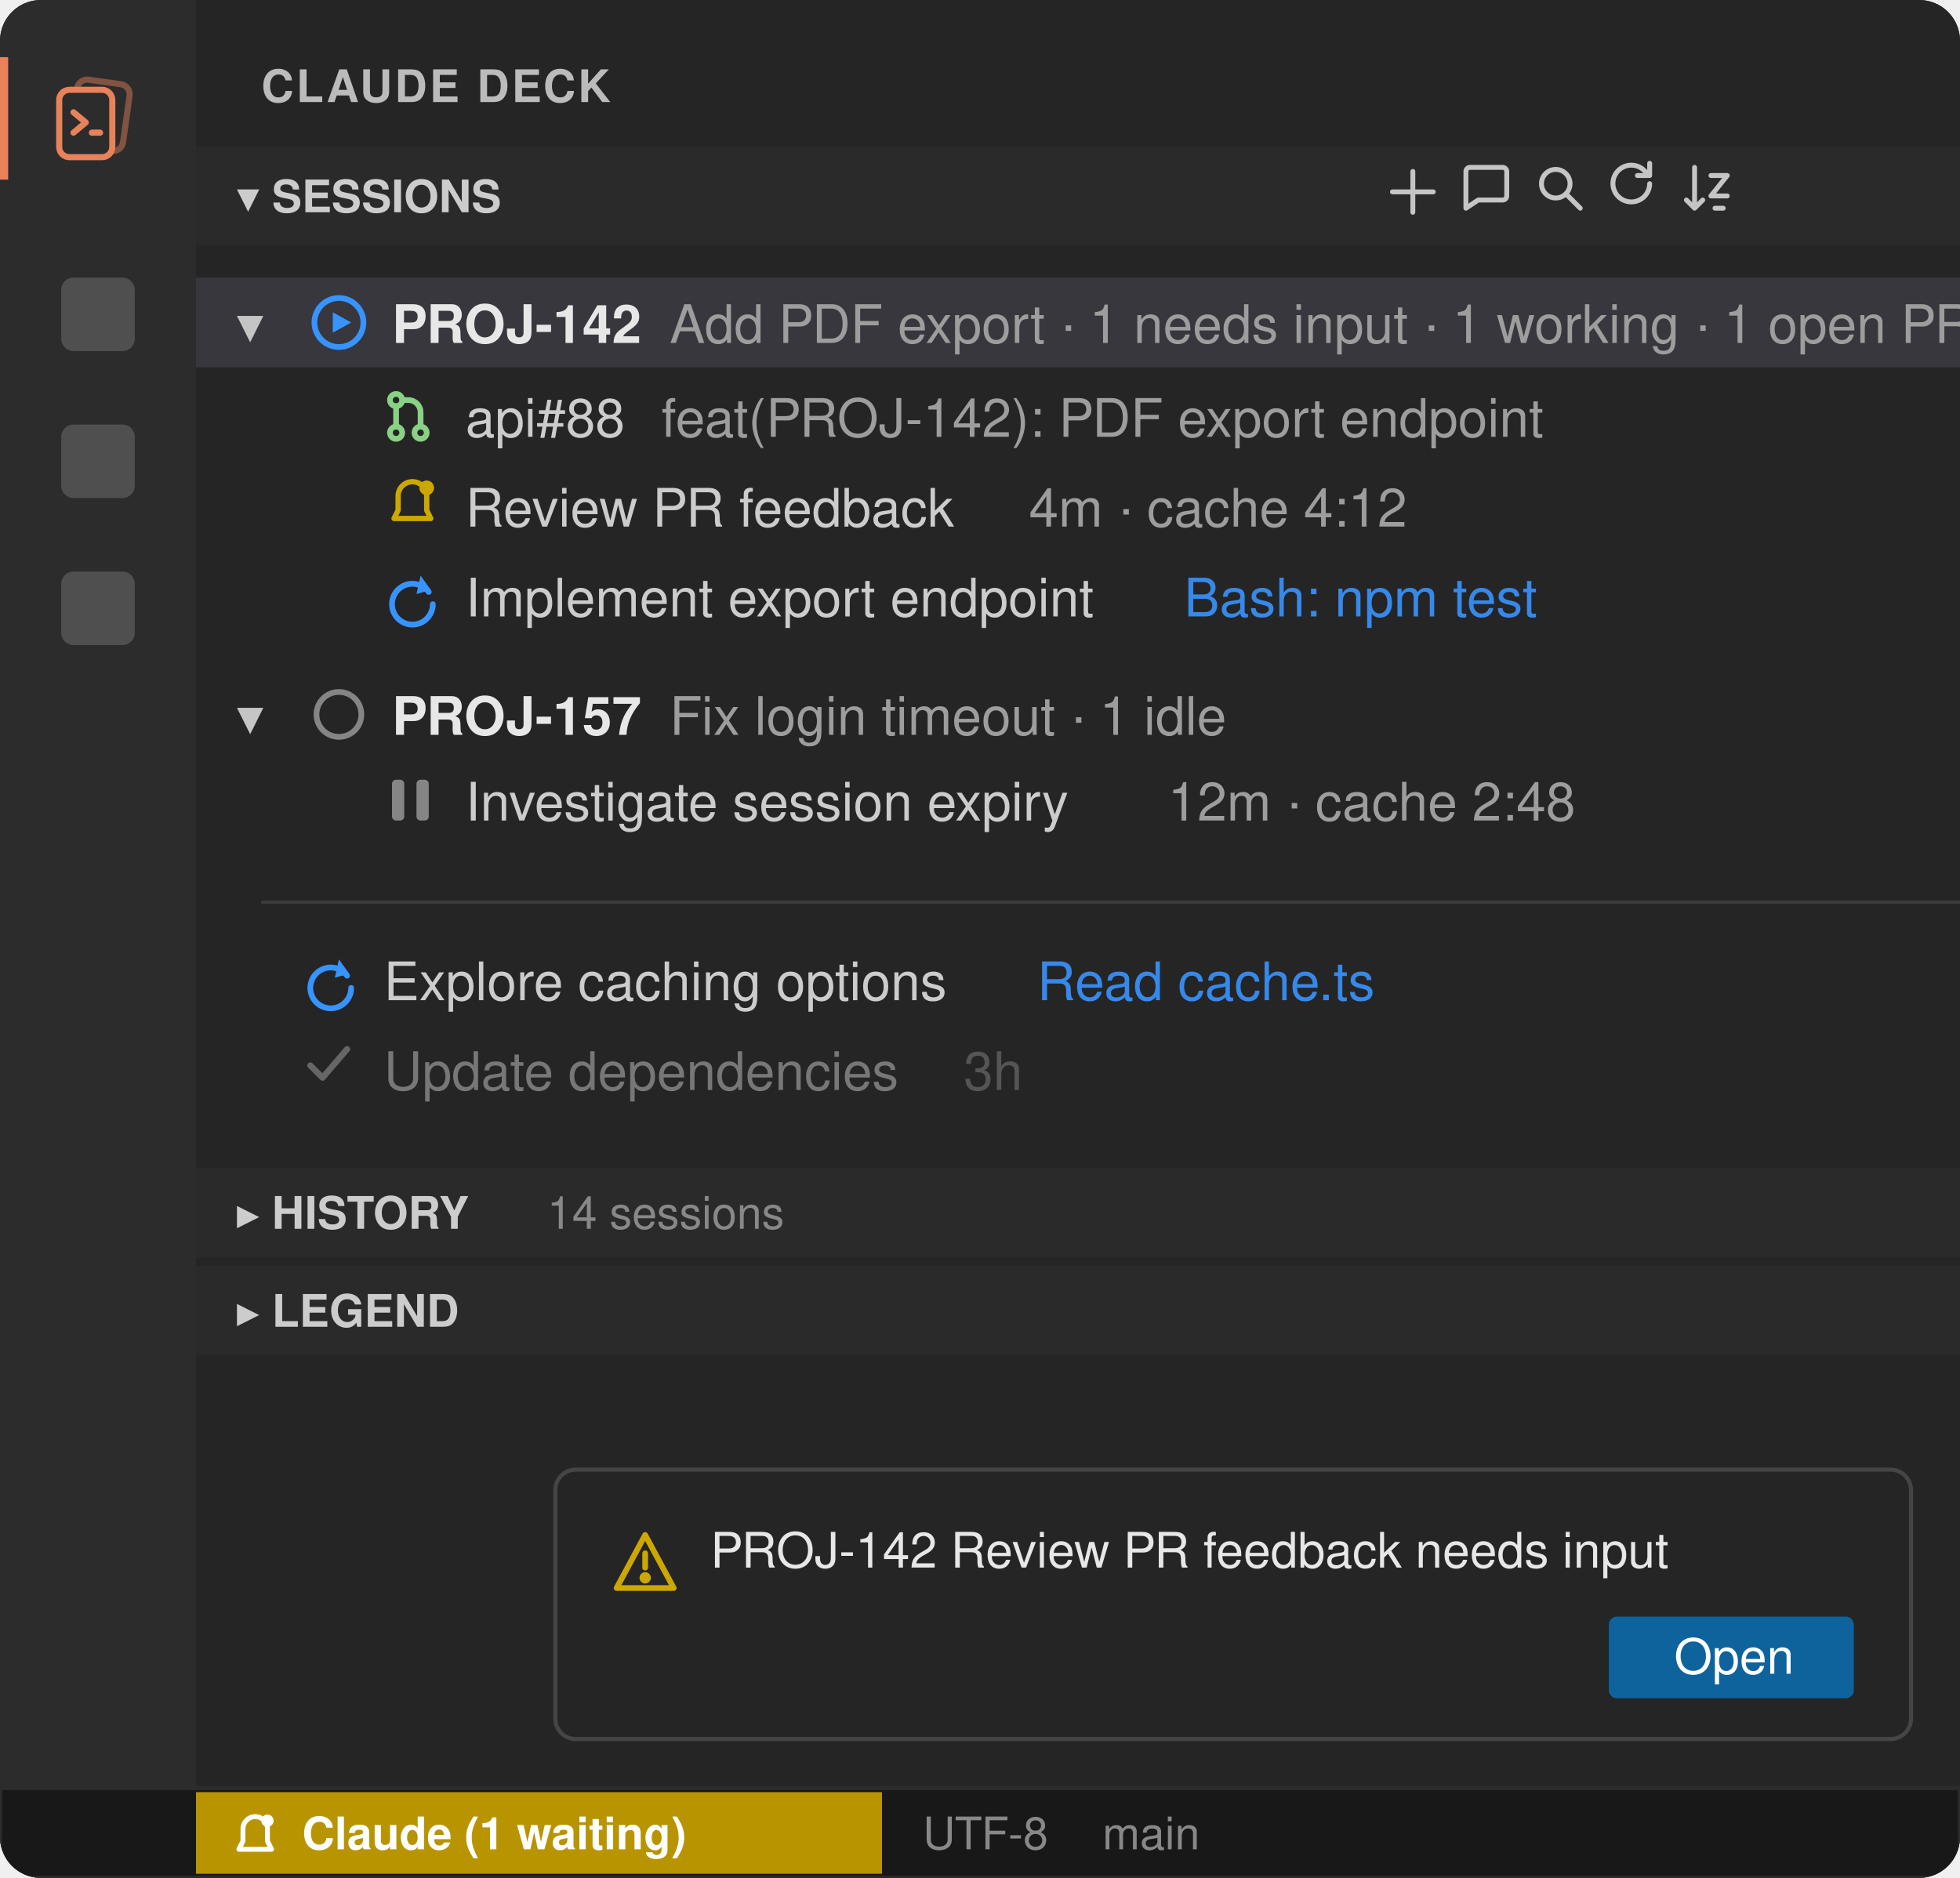
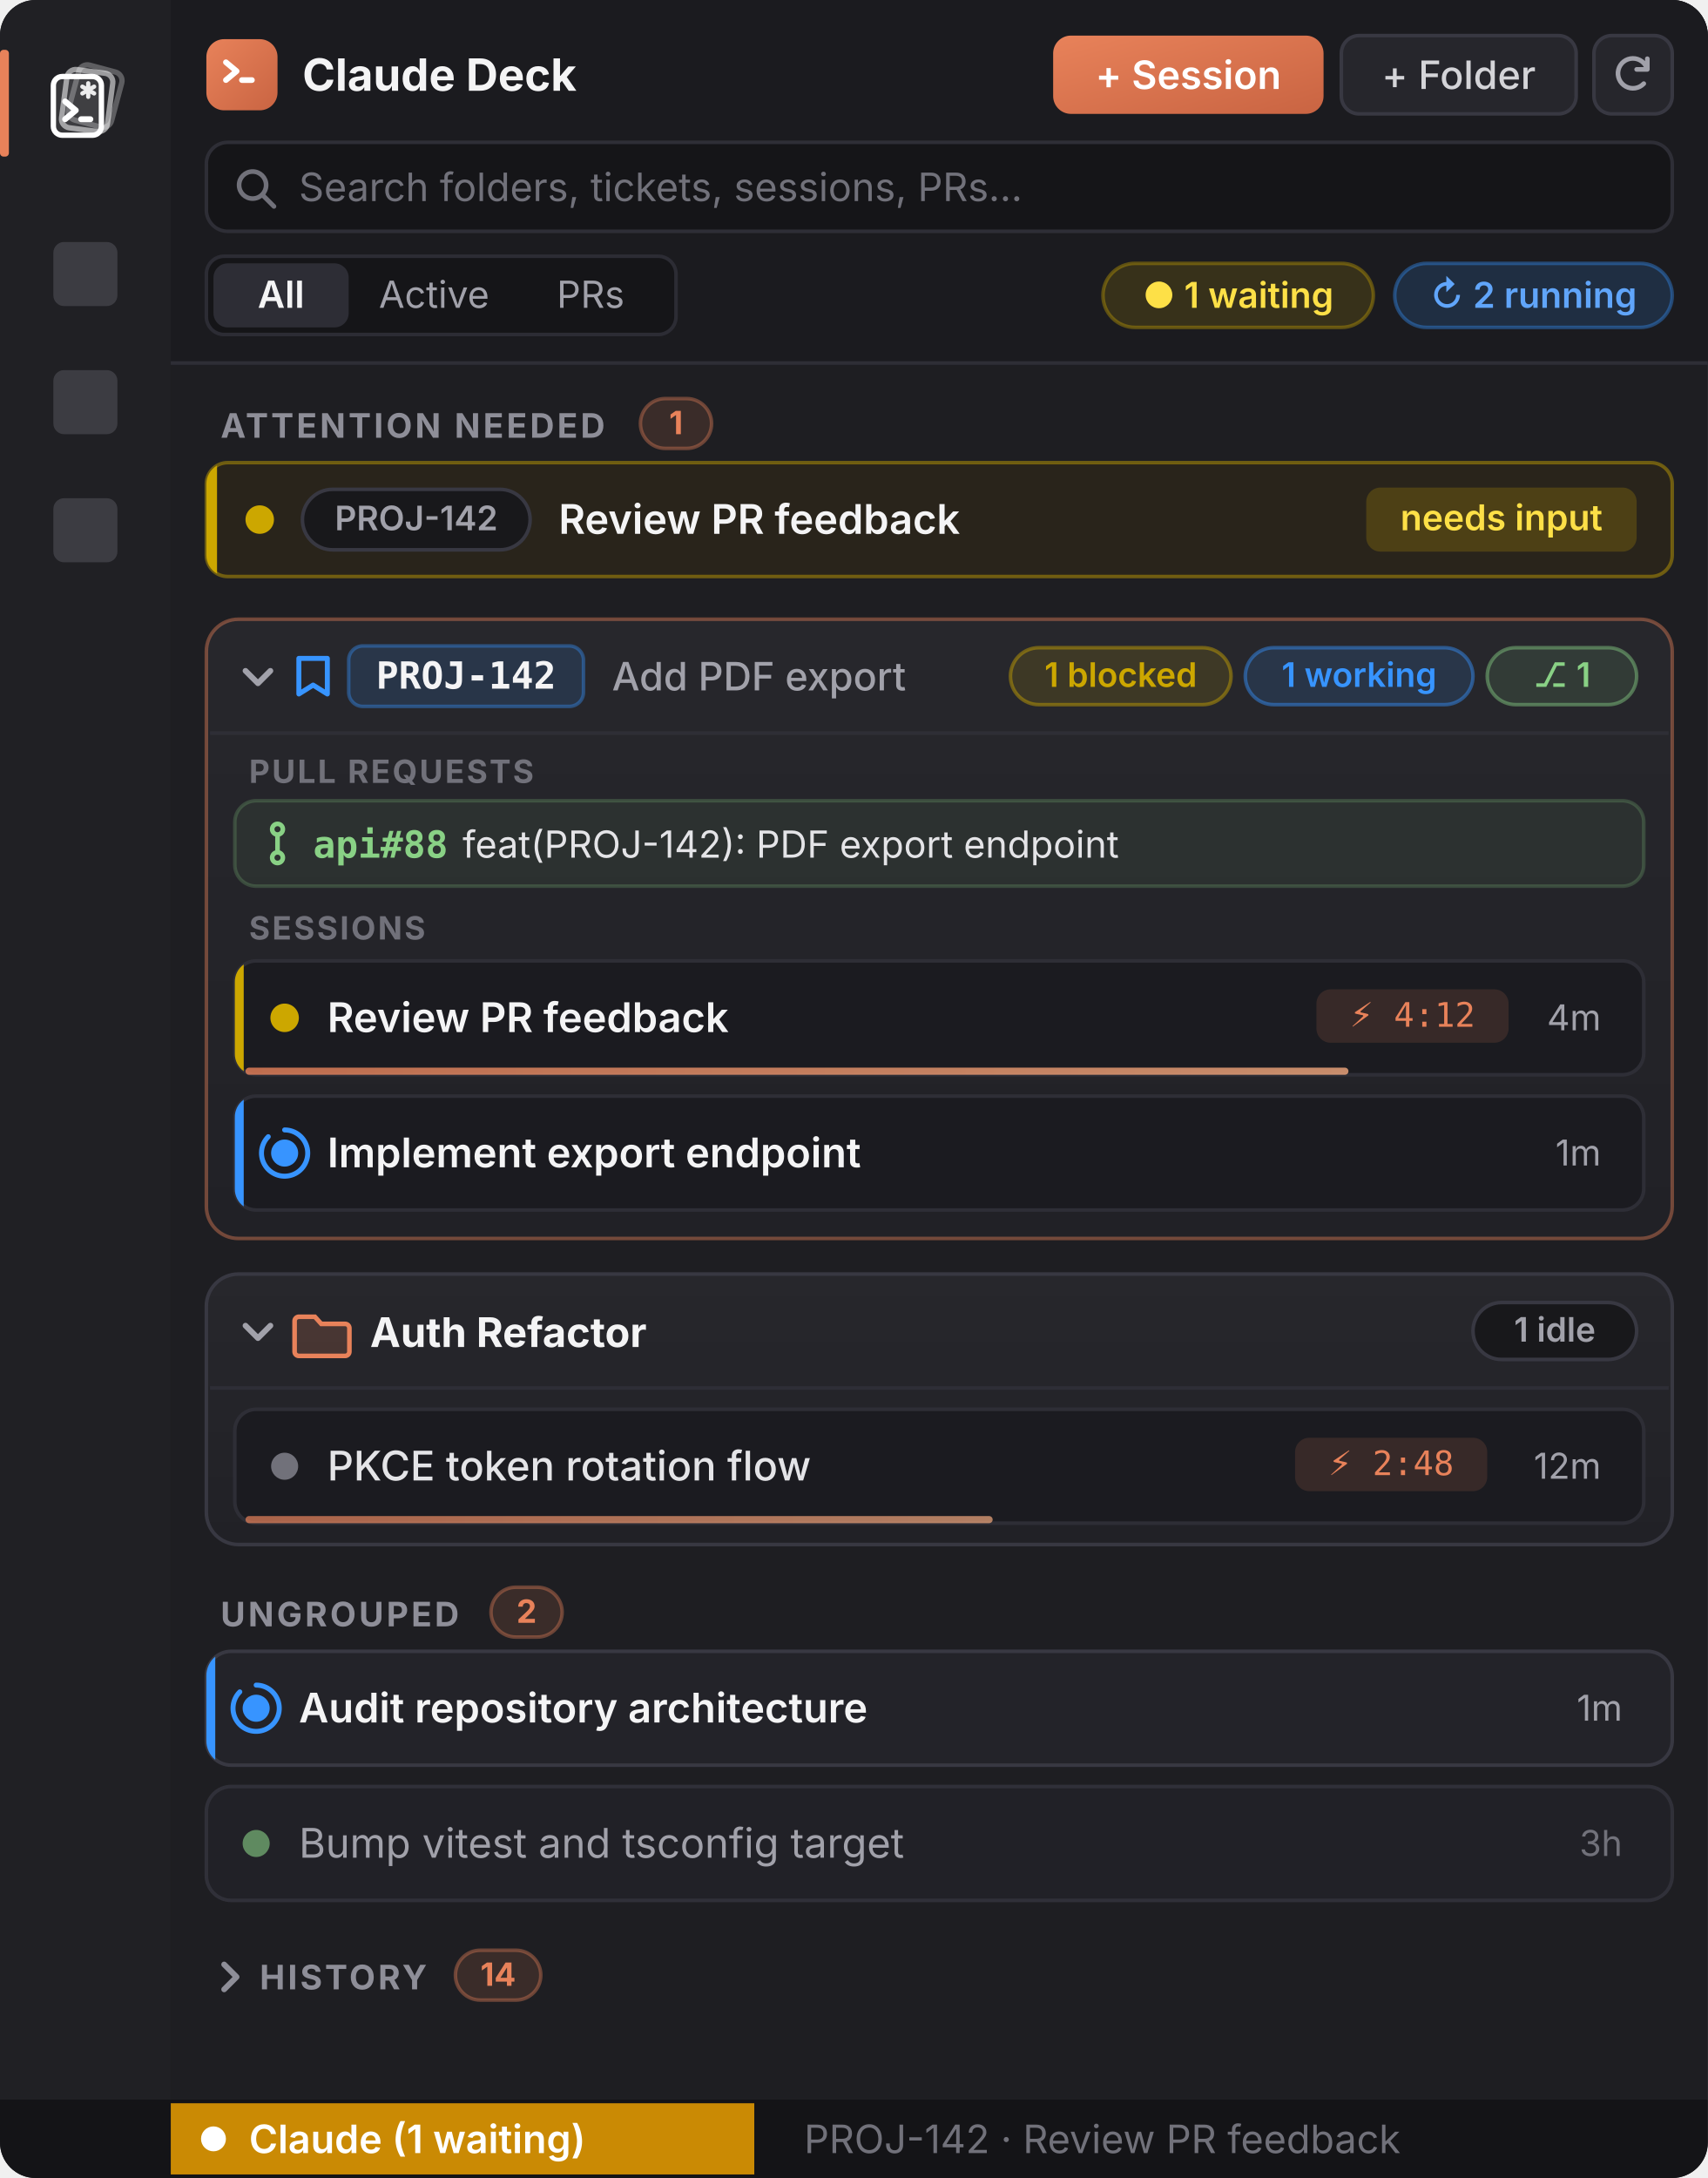
- <svg xmlns="http://www.w3.org/2000/svg" width="480" height="460" viewBox="0 0 480 460" font-family="-apple-system, BlinkMacSystemFont, 'Segoe UI', Helvetica, Arial, sans-serif" font-size="13">
+ <svg xmlns="http://www.w3.org/2000/svg" width="480" height="612" viewBox="0 0 480 612" font-family="-apple-system, BlinkMacSystemFont, 'Segoe UI', Inter, Helvetica, Arial, sans-serif" font-size="12">
  <defs>
    <clipPath id="frame">
-       <rect width="480" height="460" rx="10" />
+       <rect width="480" height="612" rx="10" />
    </clipPath>
+     <linearGradient id="cardGrad" x1="0" y1="0" x2="0" y2="1">
+       <stop offset="0%" stop-color="#27272c" />
+       <stop offset="100%" stop-color="#212126" />
+     </linearGradient>
+     <linearGradient id="brandGrad" x1="0" y1="0" x2="1" y2="1">
+       <stop offset="0%" stop-color="#e8825a" />
+       <stop offset="100%" stop-color="#c96442" />
+     </linearGradient>
+     <linearGradient id="cacheGrad" x1="0" y1="0" x2="1" y2="0">
+       <stop offset="0%" stop-color="#e8825a" />
+       <stop offset="100%" stop-color="#f2a97e" />
+     </linearGradient>
  </defs>
  <g clip-path="url(#frame)">
-     <rect width="480" height="460" fill="#1e1e1e" />
-     <rect width="48" height="438" fill="#2c2c2c" />
-     <rect x="0" y="14" width="2" height="30" fill="#e8825a" />
-     <g transform="translate(14 19)" fill="none" stroke="#e8825a" stroke-width="1.5" stroke-linecap="round" stroke-linejoin="round">
-       <rect x="4" y="1" width="13" height="16.5" rx="2.5" opacity="0.45" transform="rotate(8 10.5 9.25)" />
-       <rect x="0.5" y="3" width="13" height="16.5" rx="2.5" fill="#2c2c2c" />
-       <path d="M4 8.5l3 2.5L4 13.5" />
-       <line x1="8.5" y1="13.5" x2="10.5" y2="13.5" />
+     <rect width="480" height="612" fill="#18181b" />
+     <rect width="48" height="590" fill="#202024" />
+     <rect x="0" y="14" width="2.5" height="30" rx="1" fill="#e8825a" />
+     <g transform="translate(12 17)" fill="none" stroke="#ffffff" stroke-width="1.5" stroke-linecap="round" stroke-linejoin="round">
+       <rect x="8.5" y="2" width="12.5" height="16" rx="2.5" fill="#ffffff" fill-opacity="0.04" opacity="0.28" transform="rotate(15 14.75 10)" />
+       <rect x="6" y="3" width="13" height="16.5" rx="2.5" fill="#ffffff" fill-opacity="0.06" opacity="0.55" transform="rotate(7.5 12.5 11.25)" />
+       <rect x="3" y="4.5" width="13.5" height="16.5" rx="2.5" fill="#ffffff" fill-opacity="0.1" />
+       <g transform="translate(12.8 8.3)" stroke-width="1.2" opacity="0.9">
+         <line x1="0" y1="-1.9" x2="0" y2="1.9" />
+         <line x1="-1.65" y1="-0.95" x2="1.65" y2="0.95" />
+         <line x1="-1.65" y1="0.95" x2="1.65" y2="-0.95" />
+       </g>
+       <path d="M6.3 11.5l3 2.5-3 2.5" stroke-width="1.65" />
+       <line x1="10.8" y1="16.5" x2="13.4" y2="16.5" stroke-width="1.65" />
    </g>
-     <g fill="#858585" opacity=".4">
+     <g fill="#71717a" opacity=".35">
      <rect x="15" y="68" width="18" height="18" rx="3" />
      <rect x="15" y="104" width="18" height="18" rx="3" />
      <rect x="15" y="140" width="18" height="18" rx="3" />
    </g>
-     <rect x="48" width="432" height="438" fill="#252526" />
-     <text x="64" y="25" fill="#bbbbbb" font-size="11" letter-spacing=".6" font-weight="600">CLAUDE DECK</text>
-     <rect x="48" y="36" width="432" height="24" fill="#2a2a2b" />
-     <text x="58" y="52" fill="#cccccc" font-size="11" font-weight="700">▾  SESSIONS</text>
-     <g transform="translate(340 40)" fill="none" stroke="#c5c5c5" stroke-width="1.2" stroke-linecap="round" stroke-linejoin="round">
-       <path d="M6 2v10M1 7h10" />
-       <g transform="translate(18 0)">
-         <path d="M1 2a1 1 0 0 1 1-1h8a1 1 0 0 1 1 1v6a1 1 0 0 1-1 1H4L1 11V2z" />
-       </g>
-       <g transform="translate(36 0)">
-         <circle cx="5" cy="5" r="3.5" />
-         <line x1="7.5" y1="7.5" x2="11" y2="11" />
-       </g>
-       <g transform="translate(54 0)">
-         <path d="M10 5a4.5 4.5 0 1 1-1.2-3.1L10 3M10 0v3H7" />
-       </g>
-       <g transform="translate(72 0)">
-         <path d="M3 1v10M1 9l2 2 2-2M7 3h4l-4 5h4M8 11h2" />
+     <rect x="48" width="432" height="590" fill="#1e1e22" />
+     <rect x="48" y="0" width="432" height="102" fill="#1b1b1f" />
+     <line x1="48" y1="102" x2="480" y2="102" stroke="#2e2e36" />
+     <g transform="translate(58 11)">
+       <rect x="0" y="0" width="20" height="20" rx="5" fill="url(#brandGrad)" />
+       <path d="M5.5 6.5l3 2.5-3 2.5M10 11.5h2.8" fill="none" stroke="#ffffff" stroke-width="1.6" stroke-linecap="round" stroke-linejoin="round" />
+       <text x="27" y="14.5" fill="#f4f4f5" font-size="12.5" font-weight="700">Claude Deck</text>
+       <rect x="238" y="-1" width="76" height="22" rx="5" fill="url(#brandGrad)" />
+       <text x="276" y="14" text-anchor="middle" fill="#ffffff" font-size="11" font-weight="600">+ Session</text>
+       <rect x="319" y="-1" width="66" height="22" rx="5" fill="#26262c" stroke="#383842" />
+       <text x="352" y="14" text-anchor="middle" fill="#d4d4d8" font-size="11" font-weight="500">+ Folder</text>
+       <rect x="390" y="-1" width="22" height="22" rx="5" fill="#26262c" stroke="#383842" />
+       <path d="M405 8.5A4.2 4.2 0 1 0 404 12.5M405 5.5v3h-3" fill="none" stroke="#a1a1aa" stroke-width="1.3" stroke-linecap="round" stroke-linejoin="round" />
+     </g>
+     <g transform="translate(58 40)">
+       <rect width="412" height="25" rx="6" fill="#151518" stroke="#2e2e36" />
+       <circle cx="13" cy="12" r="3.8" fill="none" stroke="#71717a" stroke-width="1.3" />
+       <line x1="16" y1="15" x2="19" y2="18" stroke="#71717a" stroke-width="1.3" stroke-linecap="round" />
+       <text x="26" y="16.5" fill="#71717a" font-size="11">Search folders, tickets, sessions, PRs…</text>
+     </g>
+     <g transform="translate(58 72)">
+       <rect width="132" height="22" rx="5" fill="#151518" stroke="#2c2c34" />
+       <rect x="2" y="2" width="38" height="18" rx="4" fill="#2d2d35" />
+       <text x="21" y="14.5" text-anchor="middle" fill="#f4f4f5" font-size="10.5" font-weight="600">All</text>
+       <text x="64" y="14.5" text-anchor="middle" fill="#a1a1aa" font-size="10.5">Active</text>
+       <text x="108" y="14.5" text-anchor="middle" fill="#a1a1aa" font-size="10.5">PRs</text>
+       <rect x="252" y="2" width="76" height="18" rx="9" fill="#cca700" fill-opacity="0.16" stroke="#cca700" stroke-opacity="0.38" />
+       <text x="290" y="14.5" text-anchor="middle" fill="#fde047" font-size="10" font-weight="600">● 1 waiting</text>
+       <rect x="334" y="2" width="78" height="18" rx="9" fill="#3794ff" fill-opacity="0.16" stroke="#3794ff" stroke-opacity="0.38" />
+       <text x="373" y="14.5" text-anchor="middle" fill="#60a5fa" font-size="10" font-weight="600">↻ 2 running</text>
+     </g>
+     <g transform="translate(58 112)">
+       <text x="4" y="11" fill="#8e8e98" font-size="9.5" font-weight="700" letter-spacing="0.8">ATTENTION NEEDED</text>
+       <rect x="122" y="0" width="20" height="14" rx="7" fill="#e8825a" fill-opacity="0.14" stroke="#e8825a" stroke-opacity="0.38" />
+       <text x="132" y="10" text-anchor="middle" fill="#e8825a" font-size="9" font-weight="700">1</text>
+       <g transform="translate(0 18)">
+         <rect width="412" height="32" rx="6" fill="#29241b" stroke="#cca700" stroke-opacity="0.45" />
+         <path d="M0 6a6 6 0 0 1 3 -5.2v30.4a6 6 0 0 1 -3 -5.2z" fill="#cca700" />
+         <circle cx="15" cy="16" r="4" fill="#cca700">
+           <animate attributeName="opacity" values="1;0.35;1" dur="1.5s" repeatCount="indefinite" />
+         </circle>
+         <rect x="27" y="7.5" width="64" height="17" rx="8.5" fill="#18181b" stroke="#383842" />
+         <text x="59" y="19" text-anchor="middle" fill="#a1a1aa" font-size="9.5" font-weight="600">PROJ-142</text>
+         <text x="99" y="20" fill="#f4f4f5" font-size="11.5" font-weight="600">Review PR feedback</text>
+         <rect x="326" y="7" width="76" height="18" rx="4" fill="#cca700" fill-opacity="0.22" />
+         <text x="364" y="19" text-anchor="middle" fill="#fde047" font-size="10" font-weight="600">needs input</text>
      </g>
    </g>
-     <g transform="translate(0 68)">
-       <rect x="48" y="0" width="432" height="22" fill="#37373d" />
-       <text x="58" y="16" fill="#c5c5c5">▾</text>
-       <g transform="translate(76 4)" fill="none" stroke="#3794ff" stroke-width="1.4">
-         <circle cx="7" cy="7" r="6" />
-         <polygon points="5.5,4.5 10,7 5.5,9.5" fill="#3794ff" stroke="none" />
+     <g transform="translate(58 174)">
+       <rect width="412" height="174" rx="9" fill="url(#cardGrad)" stroke="#e8825a" stroke-opacity="0.42" />
+       <path d="M11 14.5l3.5 3.5 3.5-3.5" fill="none" stroke="#a1a1aa" stroke-width="1.6" stroke-linecap="round" stroke-linejoin="round" />
+       <path d="M26 11h8v10l-4-2.5-4 2.5z" fill="none" stroke="#3794ff" stroke-width="1.4" stroke-linejoin="round" />
+       <rect x="40" y="7.5" width="66" height="17" rx="4" fill="#3794ff" fill-opacity="0.14" stroke="#3794ff" stroke-opacity="0.38" />
+       <text x="73" y="19.5" text-anchor="middle" fill="#f4f4f5" font-size="10.5" font-weight="700" font-family="ui-monospace, SFMono-Regular, Menlo, monospace">PROJ-142</text>
+       <text x="114" y="20" fill="#a1a1aa" font-size="11" font-weight="500">Add PDF export</text>
+       <rect x="226" y="8" width="62" height="16" rx="8" fill="#cca700" fill-opacity="0.14" stroke="#cca700" stroke-opacity="0.45" />
+       <text x="257" y="19" text-anchor="middle" fill="#cca700" font-size="9.5" font-weight="600">1 blocked</text>
+       <rect x="292" y="8" width="64" height="16" rx="8" fill="#3794ff" fill-opacity="0.14" stroke="#3794ff" stroke-opacity="0.45" />
+       <text x="324" y="19" text-anchor="middle" fill="#3794ff" font-size="9.5" font-weight="600">1 working</text>
+       <rect x="360" y="8" width="42" height="16" rx="8" fill="#89d185" fill-opacity="0.12" stroke="#89d185" stroke-opacity="0.45" />
+       <text x="381" y="19" text-anchor="middle" fill="#89d185" font-size="9.5" font-weight="600">⎇ 1</text>
+       <line x1="1" y1="32" x2="411" y2="32" stroke="#2e2e36" />
+       <text x="12" y="46" fill="#71717a" font-size="9" font-weight="700" letter-spacing="0.6">PULL REQUESTS</text>
+       <g transform="translate(8 51)">
+         <rect width="396" height="24" rx="6" fill="#89d185" fill-opacity="0.07" stroke="#89d185" stroke-opacity="0.22" />
+         <circle cx="12" cy="8" r="1.5" fill="none" stroke="#89d185" stroke-width="1.3" />
+         <circle cx="12" cy="16" r="1.5" fill="none" stroke="#89d185" stroke-width="1.3" />
+         <line x1="12" y1="9.5" x2="12" y2="14.5" stroke="#89d185" stroke-width="1.3" />
+         <text x="22" y="16" fill="#89d185" font-size="10.5" font-weight="600" font-family="ui-monospace, SFMono-Regular, Menlo, monospace">api#88</text>
+         <text x="64" y="16" fill="#e4e4e7" font-size="10.5">feat(PROJ-142): PDF export endpoint</text>
      </g>
-       <text x="96" y="16" fill="#e7e7e7" font-weight="600">PROJ-142</text>
-       <text x="164" y="16" fill="#9d9d9d">Add PDF export · 1 needs input · 1 working · 1 open PR</text>
+       <text x="12" y="90" fill="#71717a" font-size="9" font-weight="700" letter-spacing="0.6">SESSIONS</text>
+       <g transform="translate(8 96)">
+         <rect width="396" height="32" rx="6" fill="#1b1b20" stroke="#2e2e36" />
+         <path d="M0 6a6 6 0 0 1 2.5 -5v30a6 6 0 0 1 -2.5 -5z" fill="#cca700" />
+         <circle cx="14" cy="16" r="4" fill="#cca700">
+           <animate attributeName="opacity" values="1;0.35;1" dur="1.5s" repeatCount="indefinite" />
+         </circle>
+         <text x="26" y="20" fill="#f4f4f5" font-size="11.5" font-weight="600">Review PR feedback</text>
+         <rect x="304" y="8" width="54" height="15" rx="4" fill="#e8825a" fill-opacity="0.14" />
+         <text x="331" y="18.5" text-anchor="middle" fill="#e8825a" font-size="9.5" font-family="ui-monospace, SFMono-Regular, Menlo, monospace">⚡ 4:12</text>
+         <text x="384" y="19.5" text-anchor="end" fill="#a1a1aa" font-size="10">4m</text>
+         <rect x="3" y="30" width="310" height="2" rx="1" fill="url(#cacheGrad)" opacity="0.8" />
+       </g>
+       <g transform="translate(8 134)">
+         <rect width="396" height="32" rx="6" fill="#1b1b20" stroke="#2e2e36" />
+         <path d="M0 6a6 6 0 0 1 2.5 -5v30a6 6 0 0 1 -2.5 -5z" fill="#3794ff" />
+         <circle cx="14" cy="16" r="3.8" fill="#3794ff">
+           <animate attributeName="opacity" values="1;0.45;1" dur="1.3s" repeatCount="indefinite" />
+         </circle>
+         <path d="M14 9.5a6.5 6.5 0 1 1 -4.6 1.9" fill="none" stroke="#3794ff" stroke-width="1.4" stroke-linecap="round">
+           <animateTransform attributeName="transform" type="rotate" from="0 14 16" to="360 14 16" dur="1.1s" repeatCount="indefinite" />
+         </path>
+         <text x="26" y="20" fill="#f4f4f5" font-size="11.5" font-weight="600">Implement export endpoint</text>
+         <text x="384" y="19.5" text-anchor="end" fill="#a1a1aa" font-size="10">1m</text>
+       </g>
    </g>
-     <g transform="translate(0 92)">
-       <g transform="translate(94 3)" fill="none" stroke="#89d185" stroke-width="1.4" stroke-linecap="round">
-         <circle cx="3" cy="3" r="1.5" fill="#252526" />
-         <circle cx="3" cy="11" r="1.5" fill="#252526" />
-         <circle cx="9" cy="11" r="1.5" fill="#252526" />
-         <line x1="3" y1="4.5" x2="3" y2="9.5" />
-         <path d="M9 9.5V6a3 3 0 0 0-3-3H4.5" />
+     <g transform="translate(58 358)">
+       <rect width="412" height="76" rx="9" fill="url(#cardGrad)" stroke="#383842" />
+       <path d="M11 14.5l3.5 3.5 3.5-3.5" fill="none" stroke="#a1a1aa" stroke-width="1.6" stroke-linecap="round" stroke-linejoin="round" />
+       <path d="M26 12h4.5l1.8 2h6.7a1.2 1.2 0 0 1 1.2 1.2v6.6a1.2 1.2 0 0 1-1.2 1.2H26a1.2 1.2 0 0 1-1.2-1.2V13.2A1.2 1.2 0 0 1 26 12z" fill="#e8825a" fill-opacity="0.18" stroke="#e8825a" stroke-width="1.3" />
+       <text x="46" y="20.5" fill="#f4f4f5" font-size="11.5" font-weight="700">Auth Refactor</text>
+       <rect x="356" y="8" width="46" height="16" rx="8" fill="#18181b" stroke="#383842" />
+       <text x="379" y="19" text-anchor="middle" fill="#a1a1aa" font-size="9.5" font-weight="600">1 idle</text>
+       <line x1="1" y1="32" x2="411" y2="32" stroke="#2e2e36" />
+       <g transform="translate(8 38)">
+         <rect width="396" height="32" rx="6" fill="#1b1b20" stroke="#2e2e36" />
+         <circle cx="14" cy="16" r="3.8" fill="#71717a" />
+         <text x="26" y="20" fill="#e4e4e7" font-size="11.5" font-weight="500">PKCE token rotation flow</text>
+         <rect x="298" y="8" width="54" height="15" rx="4" fill="#e8825a" fill-opacity="0.14" />
+         <text x="325" y="18.5" text-anchor="middle" fill="#e8825a" font-size="9.5" font-family="ui-monospace, SFMono-Regular, Menlo, monospace">⚡ 2:48</text>
+         <text x="384" y="19.5" text-anchor="end" fill="#a1a1aa" font-size="10">12m</text>
+         <rect x="3" y="30" width="210" height="2" rx="1" fill="url(#cacheGrad)" opacity="0.7" />
      </g>
-       <text x="114" y="15" fill="#cccccc">api#88</text>
-       <text x="162" y="15" fill="#9d9d9d">feat(PROJ-142): PDF export endpoint</text>
    </g>
-     <g transform="translate(0 114)">
-       <g transform="translate(94 2)" stroke="#cca700" stroke-width="1.3" fill="none" stroke-linejoin="round">
-         <path d="M2.5 11h9l-1-2V5.5a3.5 3.5 0 1 0-7 0V9z" />
-         <circle cx="10.5" cy="3.5" r="1.8" fill="#cca700" stroke="none" />
+     <g transform="translate(58 446)">
+       <text x="4" y="11" fill="#8e8e98" font-size="9.5" font-weight="700" letter-spacing="0.8">UNGROUPED</text>
+       <rect x="80" y="0" width="20" height="14" rx="7" fill="#e8825a" fill-opacity="0.14" stroke="#e8825a" stroke-opacity="0.38" />
+       <text x="90" y="10" text-anchor="middle" fill="#e8825a" font-size="9" font-weight="700">2</text>
+       <g transform="translate(0 18)">
+         <rect width="412" height="32" rx="7" fill="#232329" stroke="#383842" />
+         <path d="M0 7a7 7 0 0 1 2.5 -5.5v29a7 7 0 0 1 -2.5 -5.5z" fill="#3794ff" />
+         <circle cx="14" cy="16" r="3.8" fill="#3794ff">
+           <animate attributeName="opacity" values="1;0.45;1" dur="1.3s" repeatCount="indefinite" />
+         </circle>
+         <path d="M14 9.5a6.5 6.5 0 1 1 -4.6 1.9" fill="none" stroke="#3794ff" stroke-width="1.4" stroke-linecap="round">
+           <animateTransform attributeName="transform" type="rotate" from="0 14 16" to="360 14 16" dur="1.1s" repeatCount="indefinite" />
+         </path>
+         <text x="26" y="20" fill="#f4f4f5" font-size="11.5" font-weight="600">Audit repository architecture</text>
+         <text x="398" y="19.5" text-anchor="end" fill="#a1a1aa" font-size="10">1m</text>
      </g>
-       <text x="114" y="15" fill="#cccccc">Review PR feedback</text>
-       <text x="252" y="15" fill="#9d9d9d">4m · cache 4:12</text>
+       <g transform="translate(0 56)">
+         <rect width="412" height="32" rx="7" fill="#232329" stroke="#383842" opacity="0.72" />
+         <circle cx="14" cy="16" r="3.8" fill="#89d185" opacity="0.6" />
+         <text x="26" y="20" fill="#a1a1aa" font-size="11.5">Bump vitest and tsconfig target</text>
+         <text x="398" y="19.5" text-anchor="end" fill="#71717a" font-size="10">3h</text>
+       </g>
    </g>
-     <g transform="translate(0 136)">
-       <g transform="translate(94 3)" fill="none" stroke="#3794ff" stroke-width="1.4" stroke-linecap="round">
-         <path d="M11 6a5 5 0 1 0 1 3" />
-         <polyline points="9,2 11.5,5.5 8,6.5" fill="#3794ff" stroke="none" />
-       </g>
-       <text x="114" y="15" fill="#cccccc">Implement export endpoint</text>
-       <text x="290" y="15" fill="#3794ff" opacity=".9">Bash: npm test</text>
+     <g transform="translate(58 548)">
+       <path d="M5 4l3.5 3.5L5 11" fill="none" stroke="#8e8e98" stroke-width="1.6" stroke-linecap="round" stroke-linejoin="round" />
+       <text x="15" y="11" fill="#8e8e98" font-size="9.5" font-weight="700" letter-spacing="0.8">HISTORY</text>
+       <rect x="70" y="0" width="24" height="14" rx="7" fill="#e8825a" fill-opacity="0.14" stroke="#e8825a" stroke-opacity="0.38" />
+       <text x="82" y="10" text-anchor="middle" fill="#e8825a" font-size="9" font-weight="700">14</text>
    </g>
-     <g transform="translate(0 164)">
-       <text x="58" y="16" fill="#c5c5c5">▾</text>
-       <circle cx="83" cy="11" r="5.5" fill="none" stroke="#858585" stroke-width="1.4" />
-       <text x="96" y="16" fill="#e7e7e7" font-weight="600">PROJ-157</text>
-       <text x="164" y="16" fill="#9d9d9d">Fix login timeout · 1 idle</text>
-     </g>
-     <g transform="translate(0 186)">
-       <g transform="translate(95 3)" fill="#858585">
-         <rect x="1" y="2" width="3" height="10" rx="1" />
-         <rect x="7" y="2" width="3" height="10" rx="1" />
-       </g>
-       <text x="114" y="15" fill="#cccccc">Investigate session expiry</text>
-       <text x="286" y="15" fill="#9d9d9d">12m · cache 2:48</text>
-     </g>
-     <g transform="translate(0 214)">
-       <text x="64" y="10" fill="#3c3c3c" font-size="12" letter-spacing="-1">──────────────────────────────────────────────────────</text>
-     </g>
-     <g transform="translate(0 230)">
-       <g transform="translate(74 3)" fill="none" stroke="#3794ff" stroke-width="1.4" stroke-linecap="round">
-         <path d="M11 6a5 5 0 1 0 1 3" />
-         <polyline points="9,2 11.5,5.5 8,6.5" fill="#3794ff" stroke="none" />
-       </g>
-       <text x="94" y="15" fill="#cccccc">Explore caching options</text>
-       <text x="254" y="15" fill="#3794ff" opacity=".9">Read cache.ts</text>
-     </g>
-     <g transform="translate(0 252)">
-       <path d="M76 9l3 3 6-7" fill="none" stroke="#666666" stroke-width="1.5" stroke-linecap="round" stroke-linejoin="round" />
-       <text x="94" y="15" fill="#777777">Update dependencies</text>
-       <text x="236" y="15" fill="#555555">3h</text>
-     </g>
-     <rect x="48" y="286" width="432" height="22" fill="#2a2a2b" />
-     <text x="58" y="301" fill="#cccccc" font-size="11" font-weight="700">▸  HISTORY</text>
-     <text x="134" y="301" fill="#888888" font-size="11">14 sessions</text>
-     <rect x="48" y="310" width="432" height="22" fill="#2a2a2b" />
-     <text x="58" y="325" fill="#cccccc" font-size="11" font-weight="700">▸  LEGEND</text>
-     <g transform="translate(136 360)">
-       <rect width="332" height="66" rx="5" fill="#252526" stroke="#454545" stroke-width="1" />
-       <g transform="translate(14 14)" stroke="#cca700" stroke-width="1.4" fill="none" stroke-linejoin="round">
-         <path d="M8 2l7 13H1L8 2z" />
-         <line x1="8" y1="6.5" x2="8" y2="10" stroke-linecap="round" />
-         <circle cx="8" cy="12.5" r=".7" fill="#cca700" />
-       </g>
-       <text x="38" y="24" fill="#e7e7e7" font-size="12" font-weight="500">PROJ-142 Review PR feedback needs input</text>
-       <rect x="258" y="36" width="60" height="20" rx="2" fill="#0e639c" />
-       <text x="274" y="50" fill="#ffffff" font-size="12" font-weight="500">Open</text>
-     </g>
-     <rect y="438" width="480" height="22" fill="#181818" stroke="#2c2c2c" stroke-width="1" />
-     <rect x="48" y="439" width="168" height="20" fill="#b89500" />
-     <g transform="translate(56 443)" stroke="#ffffff" stroke-width="1.2" fill="none" stroke-linejoin="round">
-       <path d="M2.5 10h8l-1-2V5a3 3 0 1 0-6 0V8z" />
-       <circle cx="9.5" cy="3" r="1.5" fill="#ffffff" stroke="none" />
-     </g>
-     <text x="74" y="453" fill="#ffffff" font-size="11" font-weight="600">Claude (1 waiting)</text>
-     <text x="226" y="453" fill="#888888" font-size="11">UTF-8</text>
-     <text x="270" y="453" fill="#888888" font-size="11">main</text>
+     <rect y="590" width="480" height="22" fill="#141417" />
+     <rect x="48" y="591" width="164" height="20" fill="#ca8a04" />
+     <circle cx="60" cy="601" r="3.5" fill="#ffffff" />
+     <text x="70" y="605" fill="#ffffff" font-size="11" font-weight="600">Claude (1 waiting)</text>
+     <text x="226" y="605" fill="#71717a" font-size="11">PROJ-142 · Review PR feedback</text>
  </g>
</svg>
